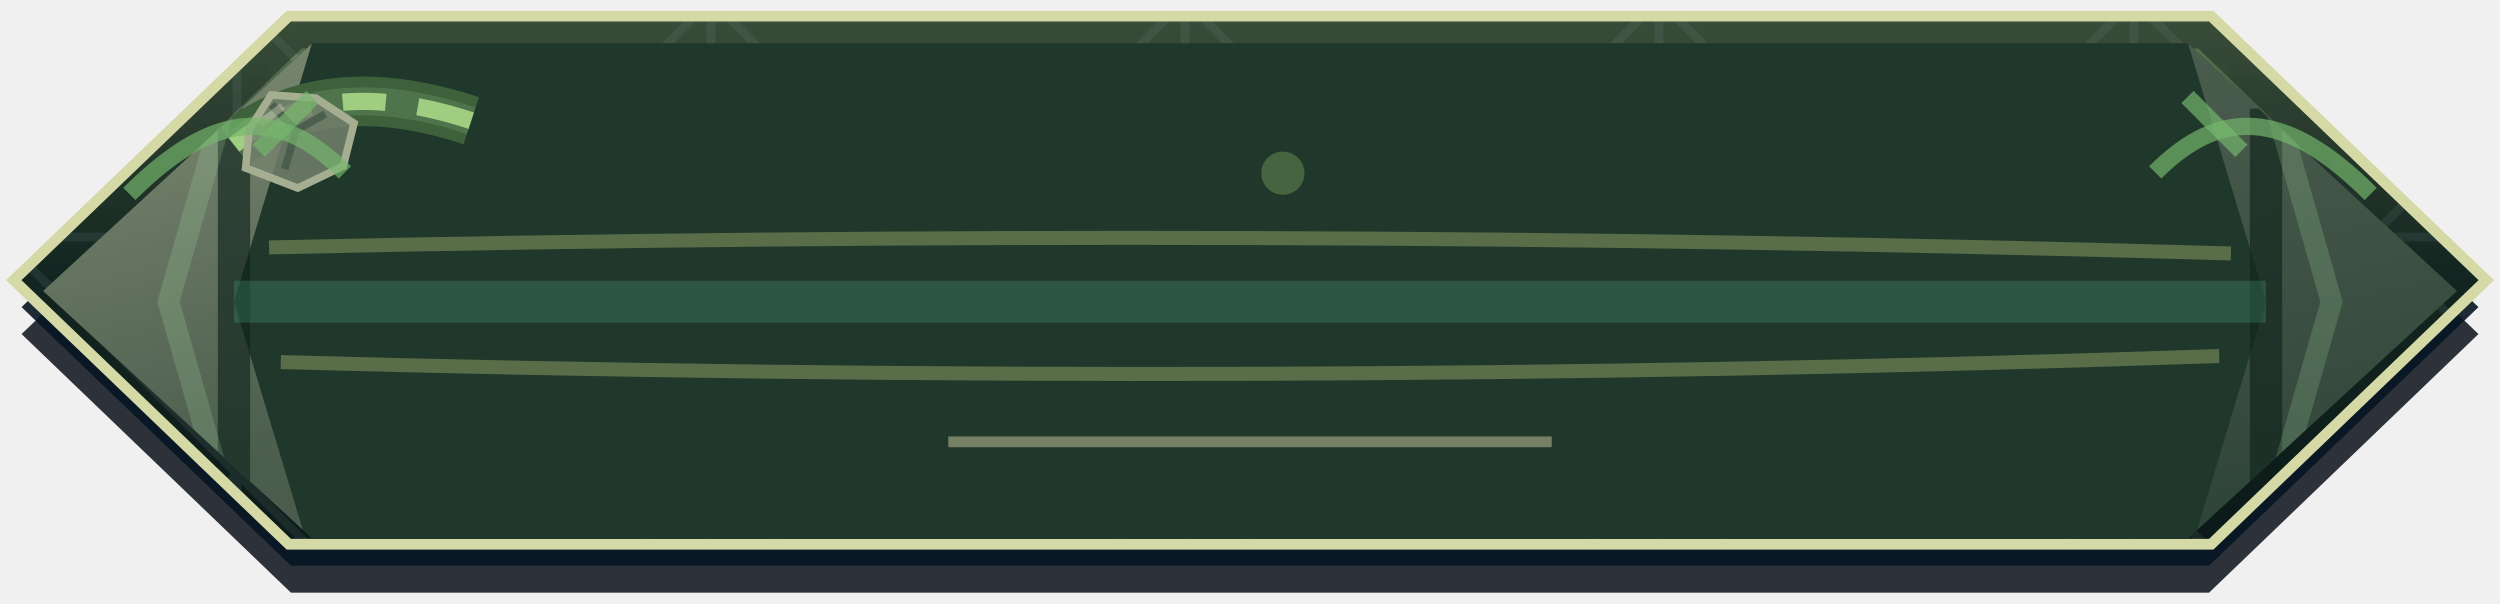
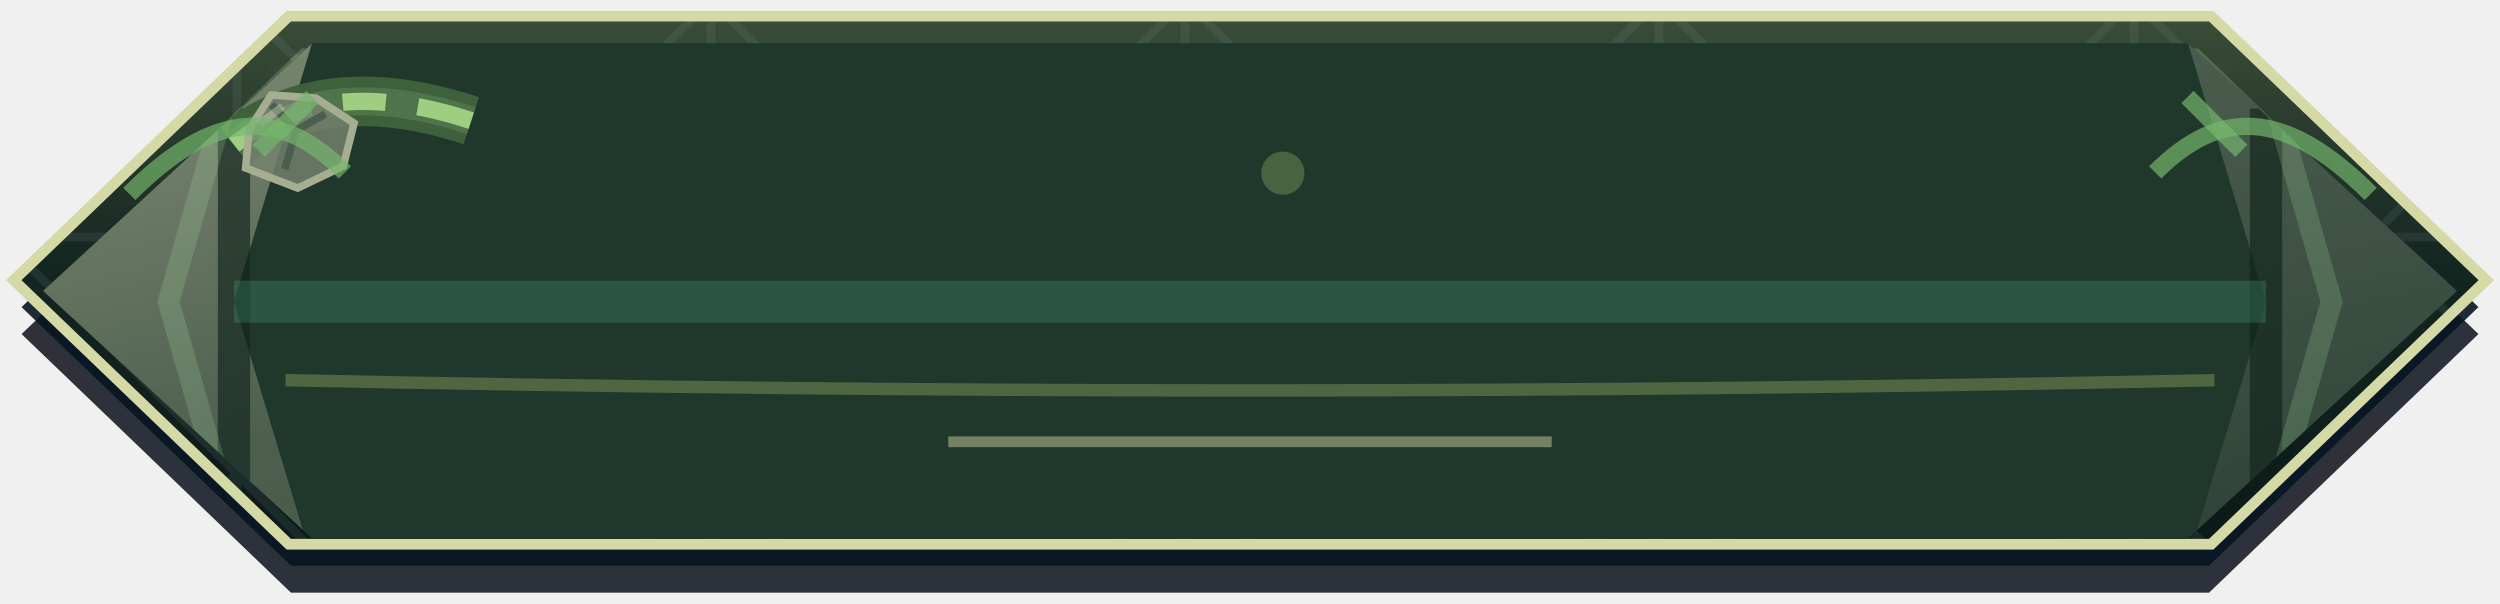
<svg xmlns="http://www.w3.org/2000/svg" width="464" height="112" viewBox="0 0 232 56" role="img" aria-label="M7 secondary-hex-button normal" data-style="m11-enchanted-forest@0.1.0" data-geometry-shape="wide-hexagon" data-corner-radius="2" data-end-cap-depth="25">
  <defs>
    <linearGradient id="m11-secondary-hex-button-232x56-normal-plate" x1="0" y1="0" x2="0" y2="1">
      <stop offset="0" stop-color="#5C7650" />
      <stop offset=".48" stop-color="#20382B" />
      <stop offset="1" stop-color="#13251E" />
    </linearGradient>
    <linearGradient id="m11-secondary-hex-button-232x56-normal-primary" x1="0" y1="0" x2="0" y2="1">
      <stop offset="0" stop-color="#F1E8C8" />
      <stop offset=".45" stop-color="#66D9B2" />
      <stop offset="1" stop-color="#2A856F" />
    </linearGradient>
    <linearGradient id="m11-secondary-hex-button-232x56-normal-energy" x1="0" y1="0" x2="1" y2="0">
      <stop offset="0" stop-color="#B8E0A5" stop-opacity="0" />
      <stop offset=".5" stop-color="#B8E0A5" stop-opacity=".86" />
      <stop offset="1" stop-color="#B8E0A5" stop-opacity="0" />
    </linearGradient>
    <pattern id="m11-secondary-hex-button-232x56-normal-grain" width="28" height="28" patternUnits="userSpaceOnUse">
      <circle cx="5" cy="7" r=".6" fill="#FFFFFF" fill-opacity=".12" />
      <circle cx="20" cy="15" r=".45" fill="#061321" fill-opacity=".2" />
    </pattern>
    <pattern id="m11-secondary-hex-button-232x56-normal-plate-pattern" width="44" height="44" patternUnits="userSpaceOnUse">
      <path d="M0 22H44M22 0V44M0 22L22 0 44 22 22 44Z" fill="none" stroke="#D8FBFF" stroke-opacity=".12" stroke-width=".8" />
    </pattern>
    <mask id="m11-secondary-hex-button-232x56-normal-mask">
      <path d="M27 2H205L230 26L205 50H27L2 26Z" fill="white" />
    </mask>
  </defs>
  <g opacity="1">
    <g id="m11-secondary-hex-button-232x56-normal-outer-shadow" data-layer="outer-shadow" transform="translate(0 5)">
      <path d="M27 2H205L230 26L205 50H27L2 26Z" fill="#020812" opacity=".82" />
    </g>
    <g id="m11-secondary-hex-button-232x56-normal-connected-depth" data-layer="connected-depth" transform="translate(0 2.5)">
      <path d="M27 2H205L230 26L205 50H27L2 26Z" fill="#071522" opacity=".9" />
    </g>
    <g id="m11-secondary-hex-button-232x56-normal-outer-frame" data-layer="outer-frame">
      <path d="M27 2H205L230 26L205 50H27L2 26Z" fill="#071421" stroke="#D4D9A6" stroke-width="2" stroke-linejoin="miter" />
    </g>
    <g id="m11-secondary-hex-button-232x56-normal-inner-plate-fill" data-layer="inner-plate-fill">
      <path d="M27 2H205L230 26L205 50H27L2 26Z" fill="url(#m11-secondary-hex-button-232x56-normal-plate)" />
    </g>
    <g id="m11-secondary-hex-button-232x56-normal-surface-grain" data-layer="surface-grain" data-material-source="m8-ice-grain" mask="url(#m11-secondary-hex-button-232x56-normal-mask)">
      <rect width="232" height="56" fill="url(#m11-secondary-hex-button-232x56-normal-grain)" />
    </g>
    <g id="m11-secondary-hex-button-232x56-normal-surface-pattern" data-layer="surface-pattern" data-material-source="m8-crystal-facet-pattern" mask="url(#m11-secondary-hex-button-232x56-normal-mask)">
      <rect width="232" height="56" fill="url(#m11-secondary-hex-button-232x56-normal-plate-pattern)" />
    </g>
    <g id="m11-secondary-hex-button-232x56-normal-side-bevel-shade" data-layer="side-bevel-shade" mask="url(#m11-secondary-hex-button-232x56-normal-mask)">
      <path d="M27 2H205L230 26L205 50H27L2 26Z" fill="none" stroke="#020812" stroke-opacity=".38" stroke-width="5" />
    </g>
    <g id="m11-secondary-hex-button-232x56-normal-top-bevel-highlight" data-layer="top-bevel-highlight" mask="url(#m11-secondary-hex-button-232x56-normal-mask)">
      <path d="M35 8H197" stroke="#FFFFFF" stroke-opacity=".55" stroke-width="3" stroke-linecap="square" />
    </g>
    <g id="m11-secondary-hex-button-232x56-normal-cold-edge-accent" data-layer="cold-edge-accent" data-material-source="m8-cold-edge-accent" mask="url(#m11-secondary-hex-button-232x56-normal-mask)">
      <rect x="25" y="6" width="182" height="8" fill="url(#m11-secondary-hex-button-232x56-normal-energy)" />
    </g>
    <g id="m11-secondary-hex-button-232x56-normal-ornament-decal" data-layer="ornament-decal" data-material-source="m7-ornament-marks" mask="url(#m11-secondary-hex-button-232x56-normal-mask)">
      <path d="M33 43h16M183 43h16" stroke="#E6FCFF" stroke-opacity=".5" stroke-width="2" />
    </g>
    <g id="m11-secondary-hex-button-material-stack" data-layer="forest-material-stack" data-material-families="weathered-stone,dark-wood,moss-lichen">
      <path d="M29 4H203L228 27L203 50H29L4 27Z" fill="#20382B" />
    </g>
    <g id="m11-secondary-hex-button-integrated-material-regions" data-layer="forest-integrated-material-regions" data-integration="construction-profile-connected" data-variation-seed="51731" data-density-class="secondary-hex-button" data-cluster-budget="1" data-speckle-budget="1" data-ornament-budget="2" data-profile-stages="3" data-state-contract="stable-living-presence" data-state="normal">
      <defs>
        <linearGradient id="m11-secondary-hex-button-stone-construction-depth" x2="1" y2="1">
          <stop stop-color="#BAC0A1" stop-opacity=".76" />
          <stop offset=".42" stop-color="#697765" stop-opacity=".72" />
          <stop offset="1" stop-color="#263C33" stop-opacity=".92" />
        </linearGradient>
        <linearGradient id="m11-secondary-hex-button-wood-construction-depth" x2=".8" y2=".2">
          <stop stop-color="#172B21" />
          <stop offset=".45" stop-color="#4A5B3D" />
          <stop offset=".7" stop-color="#293C2C" />
          <stop offset="1" stop-color="#12251C" />
        </linearGradient>
      </defs>
      <clipPath id="m11-secondary-hex-button-construction-clip">
        <path d="M29 4H203L228 27L203 50H29L4 27Z" />
      </clipPath>
      <g clip-path="url(#m11-secondary-hex-button-construction-clip)">
-         <g data-layer="forest-wood-surface-region" data-material-family="wood" data-growth-vector="horizontal-action" data-construction-profile="growth-vector-body,tapered-relief,masked-termination">
+         <g data-layer="forest-wood-surface-region" data-material-family="wood" data-growth-vector="horizontal-action" data-construction-profile="growth-vector-body,single-recessed-relief,masked-termination">
          <path data-layer="forest-wood-growth-body" d="M21.715 28H210.285" stroke="url(#m11-secondary-hex-button-wood-construction-depth)" stroke-width="34.7" stroke-linecap="round" />
-           <path data-layer="forest-wood-relief-bands" d="M24.972 22.96Q116 20.943 207.028 23.52M26.058 33.6Q116 36.063 205.942 33.04" fill="none" stroke="#8A9C61" stroke-width="1.3" stroke-opacity="0.54" />
+           <path data-layer="forest-wood-relief-bands" data-band-count="1" d="M26.493 35.28Q116 37.183 205.507 35.28" fill="none" stroke="#8A9C61" stroke-width="1.15" stroke-opacity="0.46" />
        </g>
        <g data-layer="forest-stone-surface-region" data-material-family="stone" data-construction-profile="structural-end-plate,contact-occlusion,light-facing-bevel">
          <path d="M0 0H30.16L21.715 28 30.16 56H0ZM232 0H201.84L210.285 28 201.84 56H232Z" fill="url(#m11-secondary-hex-button-stone-construction-depth)" fill-opacity="0.86" />
          <path data-layer="forest-stone-contact-occlusion" d="M21.715 10.08V45.92M210.285 10.08V45.92" stroke="#10241C" stroke-width="3" stroke-opacity=".65" />
          <path data-layer="forest-stone-light-facing-bevel" d="M0 1H30.16M201.84 1H232" stroke="#D9D9B2" stroke-width="1.5" stroke-opacity="0.42" />
        </g>
        <g data-layer="forest-moss-surface-region" data-material-family="moss" data-substrate="stone-wood-end-seam" data-construction-profile="anchored-substrate,irregular-transition,receiver-tint">
          <path data-layer="forest-moss-substrate" d="M21.715 13.44Q30.16 6.72 43.732 11.2" fill="none" stroke="#3E613C" stroke-width="4.6" />
          <path data-layer="forest-moss-coverage-transition" d="M21.715 13.44Q30.16 6.72 43.732 11.2" fill="none" stroke="#9AC979" stroke-width="1.6" stroke-dasharray="8 3 4 3" />
        </g>
        <g data-layer="forest-living-light-surface-response" data-material-family="living-light" data-light-response="state-bound-material-receivers" data-receiver-opacity="0.18" data-edge-opacity="0.18">
          <path data-layer="forest-wood-light-receiver" d="M21.715 28H210.285" fill="none" stroke="#66D9B2" stroke-width="3.9" stroke-opacity="0.18" />
          <path data-layer="forest-edge-light-receiver" d="M21.715 6.72L15.635 28 21.715 49.28M210.285 6.72L216.365 28 210.285 49.28" fill="none" stroke="#B8F0B2" stroke-width="2" stroke-opacity="0.18" />
          <path data-layer="forest-moss-light-receiver" d="M21.715 13.44Q30.16 6.72 43.732 11.2" fill="none" stroke="#C4F3B7" stroke-width="2.6" stroke-opacity="0.13" />
        </g>
      </g>
    </g>
    <g id="m11-secondary-hex-button-authored-material-clusters" data-layer="forest-authored-material-clusters" data-material-families="stone,wood,moss" data-variation-seed="51731" data-cluster-count="1" data-cluster-scale="component" data-placement="construction-anchor-budgeted">
      <clipPath id="m11-secondary-hex-button-cluster-clip">
        <path d="M29 4H203L228 27L203 50H29L4 27Z" />
      </clipPath>
      <g clip-path="url(#m11-secondary-hex-button-cluster-clip)">
        <g data-layer="forest-authored-cluster" data-cluster-kind="stone-chip" transform="translate(28.0 13.0) rotate(-3)">
          <g data-layer="forest-stone-chip-cluster" data-material-family="stone" transform="scale(1.006)">
            <path d="M-4.8-1.2l2.2-3.1 4.1.5 3.4 2.5-1.2 3.9-4.3 1.8-4.7-2.1Z" fill="#75816E" fill-opacity=".82" stroke="#A6AE91" stroke-width="0.70" />
            <path d="M-2.6-3.4l2.1 2.5 2.8-1.4M-.5-.9l-1.2 3.5" fill="none" stroke="#495C4C" stroke-width="0.70" stroke-opacity=".9" />
            <path d="M-3.8-1.7l2.2-1.5" stroke="#C0C5A9" stroke-width="0.70" stroke-opacity=".48" />
          </g>
        </g>
      </g>
    </g>
    <g id="m11-secondary-hex-button-moss-variation" data-layer="forest-variation" data-variation-seed="51731" data-variation-baseline="false" data-speckle-count="1" fill="#A6CC72" fill-opacity=".3">
      <circle cx="119.05" cy="16.07" r="2.0" />
    </g>
    <g id="m11-secondary-hex-button-leaf-vine-ornament" data-layer="forest-ornament" data-ornament="leaf-vine" data-ornament-count="2" fill="none" stroke="#76B86D" stroke-opacity=".68" stroke-width="1.6">
      <path d="M12 18c8-8 14-8 20-2M220 18c-8-8-14-8-20-2" />
      <path d="M24 14l5-5M208 14l-5-5" />
    </g>
    <g id="m11-secondary-hex-button-parchment-typography" data-layer="forest-typography" data-typography-preset="m11-parchment-sage-action" data-semantic-text="required">
      <path d="M88 41h56" stroke="#EDE3B4" stroke-opacity=".42" />
    </g>
    <g id="m11-enchanted-forest-secondary-hex-button-content" data-layer="content" data-slot="editable-secondary-hex-button-content" data-safe-x="39" data-safe-y="8" data-safe-width="154" data-safe-height="38" />
  </g>
</svg>
